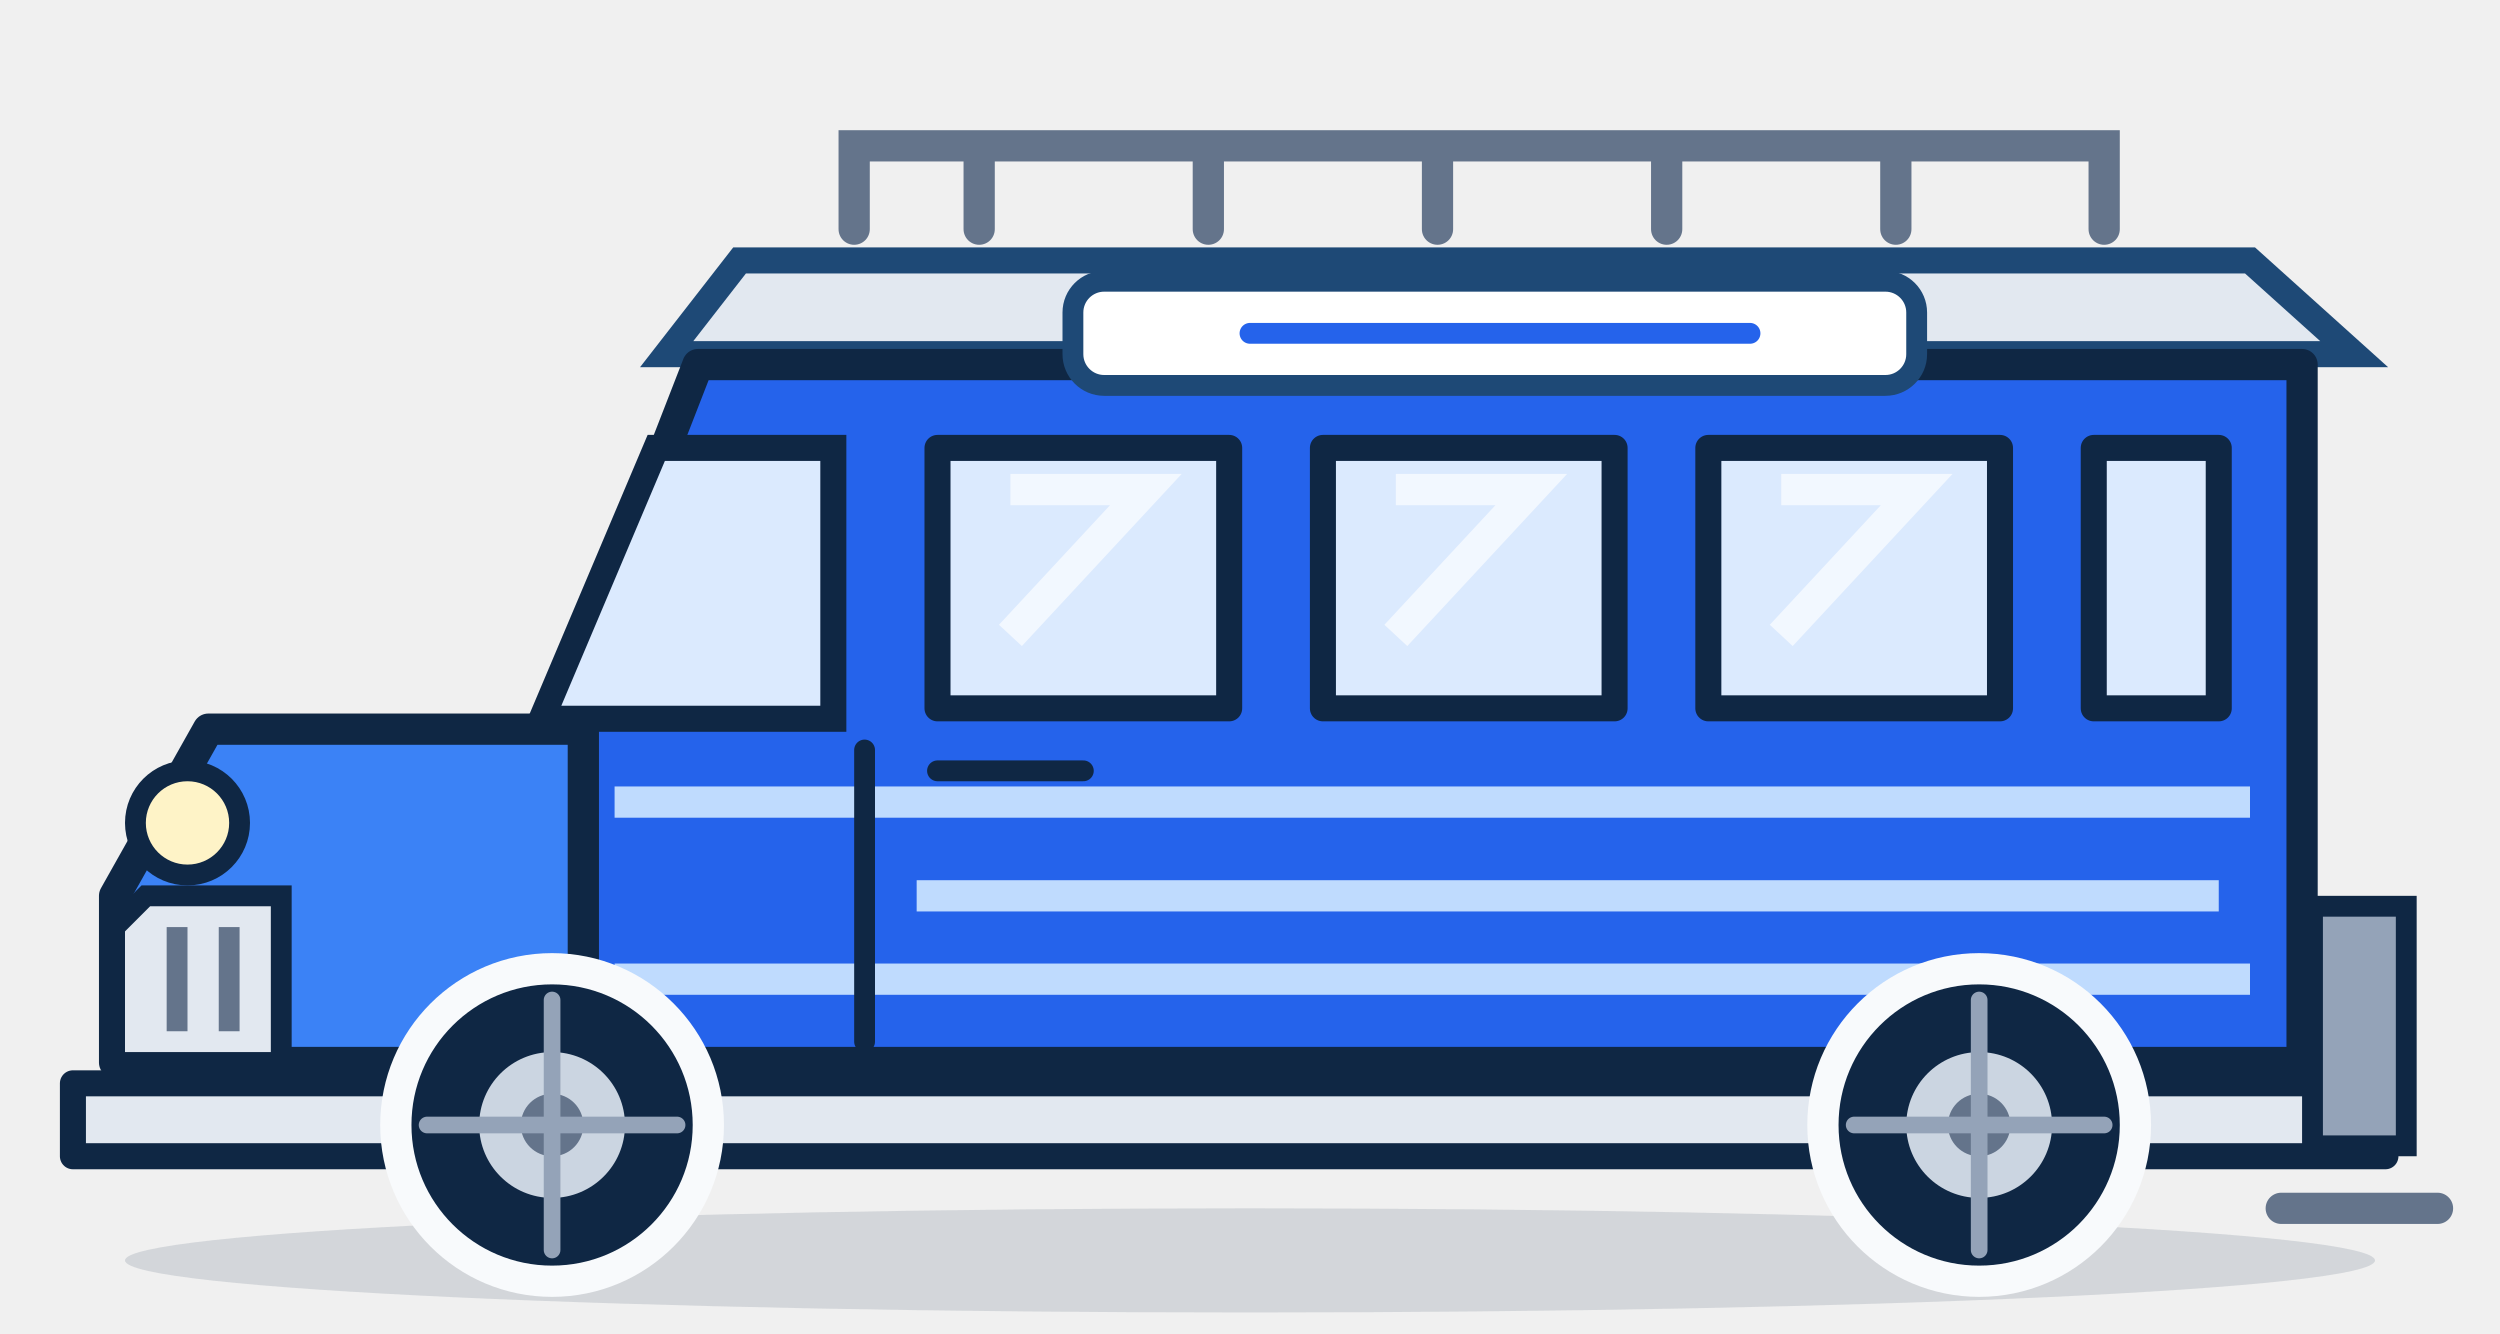
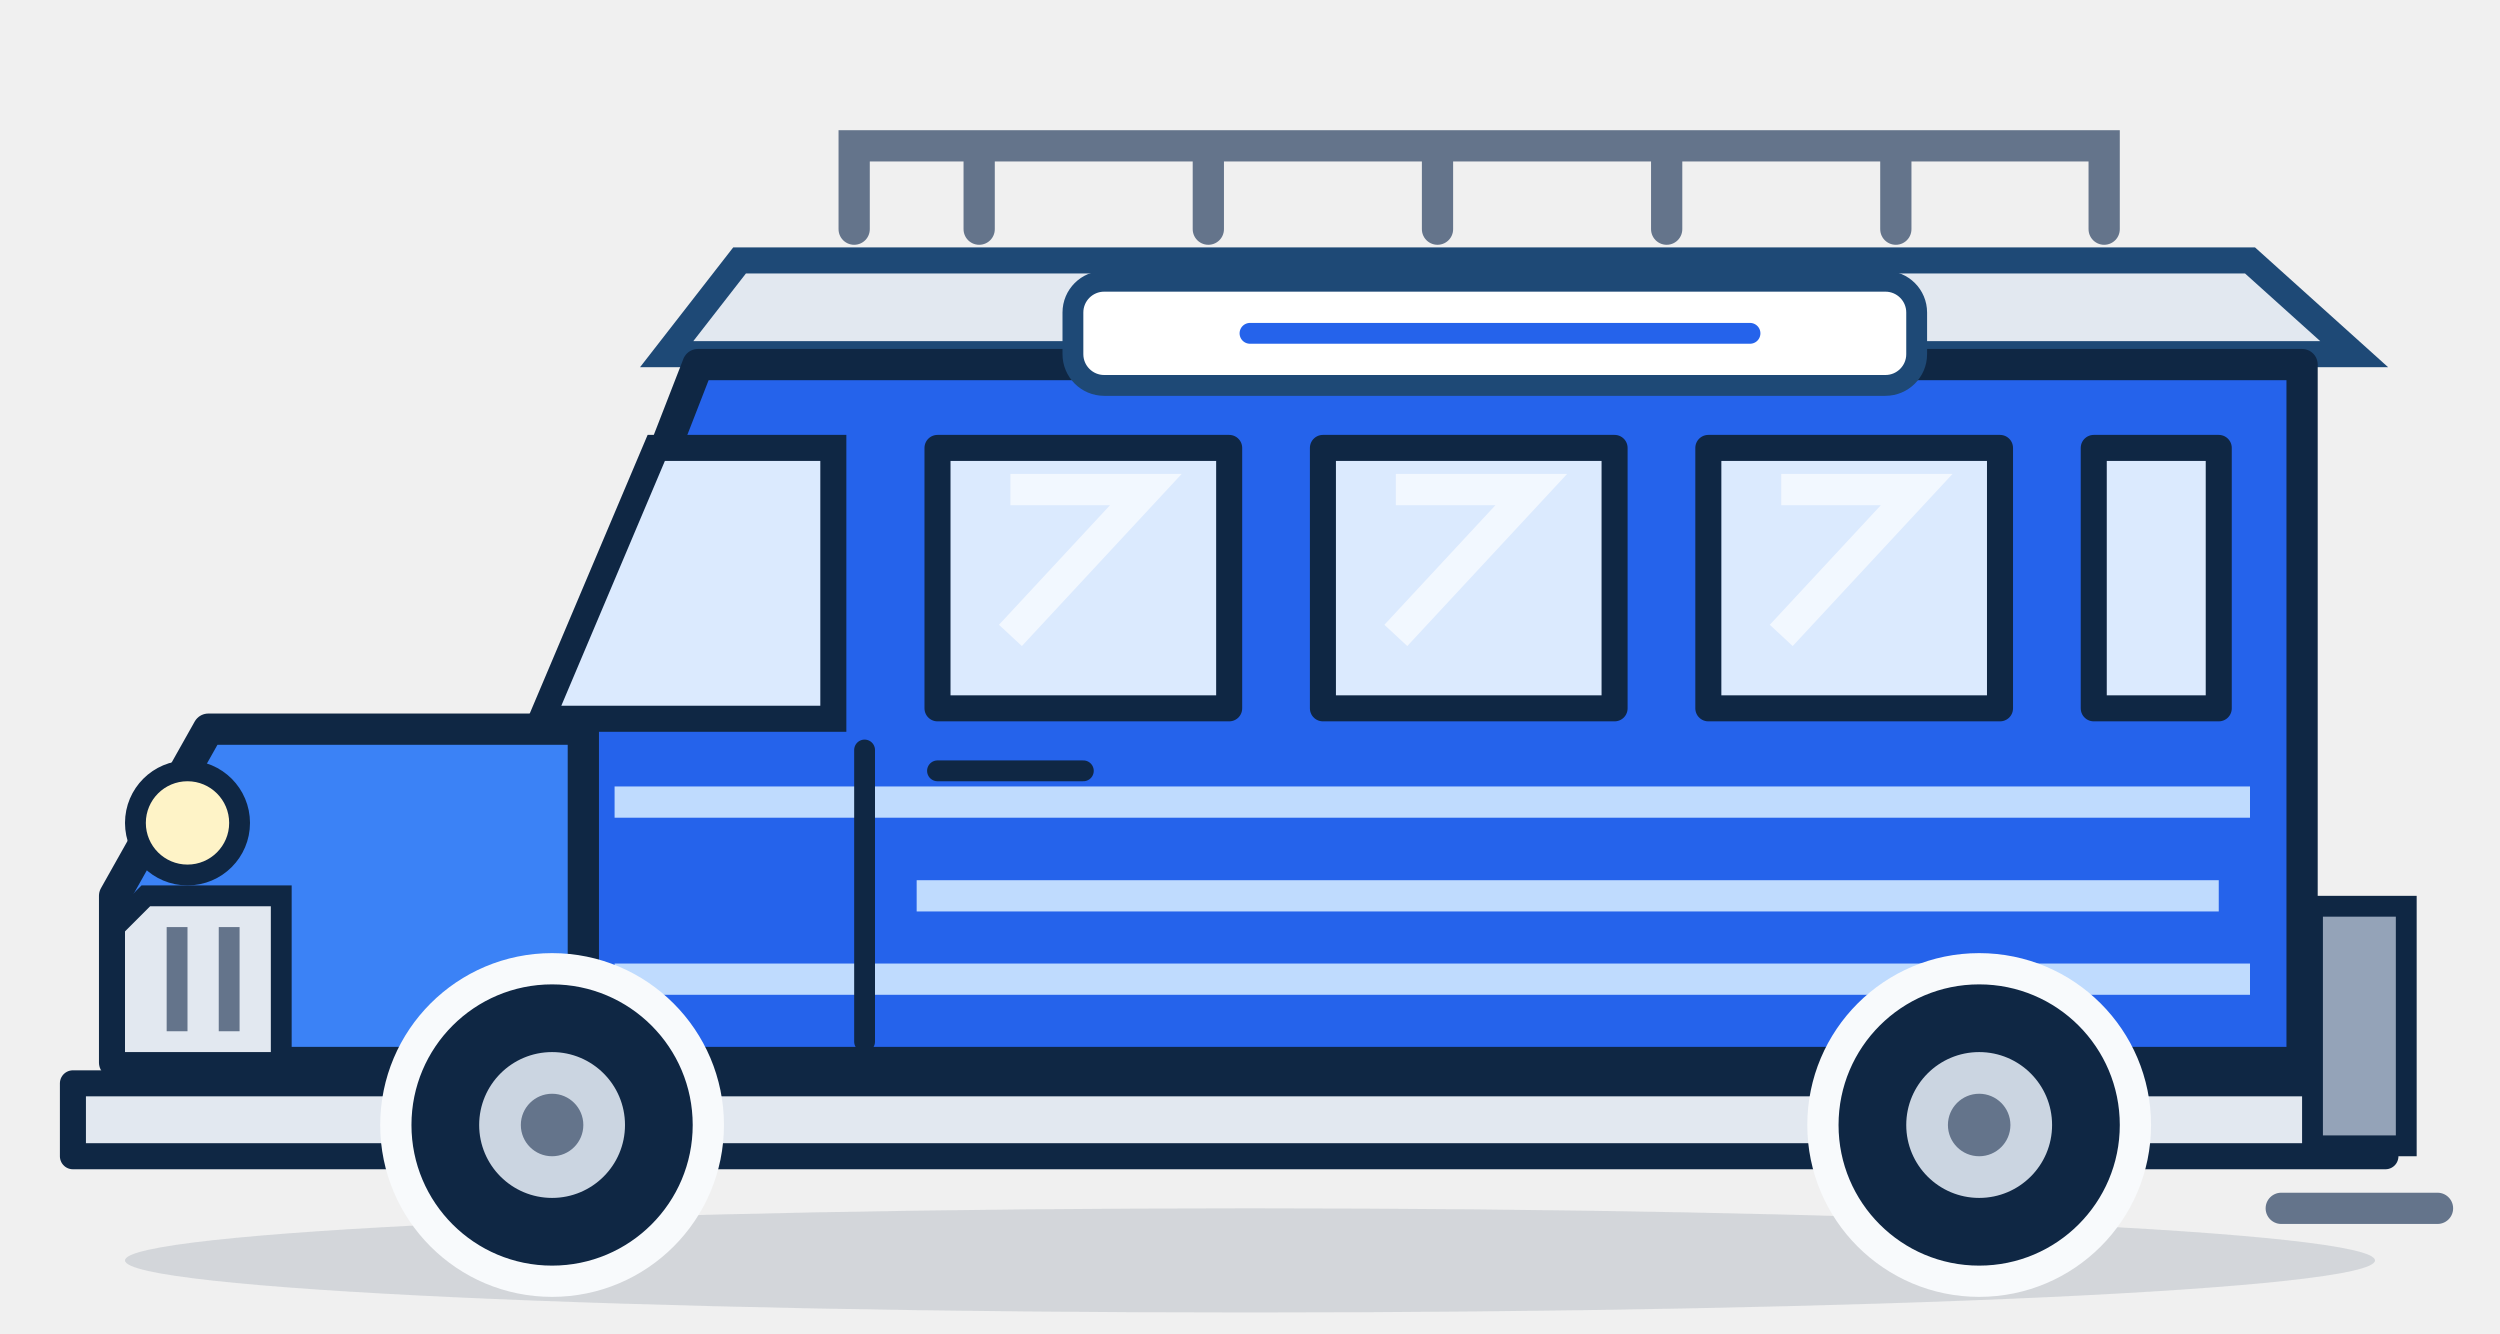
<svg xmlns="http://www.w3.org/2000/svg" viewBox="0 0 240 128" fill="none">
-   <style>.wheel{transform-box:fill-box;transform-origin:center;animation:spin 1.15s linear infinite}@keyframes spin{to{transform:rotate(360deg)}}@media (prefers-reduced-motion:reduce){.wheel{animation:none}}</style>
  <ellipse cx="120" cy="121" rx="108" ry="5" fill="#0f2744" opacity=".13" />
  <path d="M71 25h145l10 9H64l7-9Z" fill="#e2e8f0" stroke="#1e4976" stroke-width="2.5" />
  <path d="M82 22v-8h120v8M94 14v8m22-8v8m22-8v8m22-8v8m22-8v8" stroke="#64748b" stroke-width="3" stroke-linecap="round" />
  <path d="M67 35h154v67H24V71h29l14-36Z" fill="#2563eb" stroke="#0f2744" stroke-width="3" stroke-linejoin="round" />
  <path d="M63 43 52 69h28V43H63Z" fill="#dbeafe" stroke="#0f2744" stroke-width="2.5" />
  <path d="M90 43h28v25H90zm37 0h28v25h-28zm37 0h28v25h-28zm37 0h12v25h-12z" fill="#dbeafe" stroke="#0f2744" stroke-width="2.5" stroke-linejoin="round" />
  <path d="m97 47 13 0-13 14m37-14h13l-13 14m37-14h13l-13 14" stroke="#fff" stroke-width="3" opacity=".65" />
  <path d="M54 70H20l-9 16v16h45V70Z" fill="#3b82f6" stroke="#0f2744" stroke-width="3" stroke-linejoin="round" />
  <path d="M14 86h13v16H11V89l3-3Z" fill="#e2e8f0" stroke="#0f2744" stroke-width="2" />
  <path d="M17 89v10m5-10v10" stroke="#64748b" stroke-width="2" />
  <circle cx="18" cy="79" r="5" fill="#fef3c7" stroke="#0f2744" stroke-width="2" />
  <path d="M59 77h157M88 86h125M59 94h157" stroke="#bfdbfe" stroke-width="3" />
  <path d="M83 72v28M90 74h14" stroke="#0f2744" stroke-width="2" stroke-linecap="round" />
  <rect x="103" y="27" width="81" height="10" rx="3" fill="#fff" stroke="#1e4976" stroke-width="2" />
  <path d="M120 32h48" stroke="#2563eb" stroke-width="2" stroke-linecap="round" />
  <path d="M7 104h222v7H7z" fill="#e2e8f0" stroke="#0f2744" stroke-width="2.5" stroke-linejoin="round" />
  <path d="M222 87h9v23h-9z" fill="#94a3b8" stroke="#0f2744" stroke-width="2" />
  <path d="M219 116h15" stroke="#64748b" stroke-width="3" stroke-linecap="round" />
-   <g class="wheel">
-     <circle cx="53" cy="108" r="15" fill="#0f2744" stroke="#f8fafc" stroke-width="3" />
-     <circle cx="53" cy="108" r="7" fill="#cbd5e1" />
-     <circle cx="53" cy="108" r="3" fill="#64748b" />
-     <path d="M53 96v24M41 108h24" stroke="#94a3b8" stroke-width="1.6" stroke-linecap="round" />
-   </g>
-   <g class="wheel">
-     <circle cx="190" cy="108" r="15" fill="#0f2744" stroke="#f8fafc" stroke-width="3" />
-     <circle cx="190" cy="108" r="7" fill="#cbd5e1" />
-     <circle cx="190" cy="108" r="3" fill="#64748b" />
-     <path d="M190 96v24M178 108h24" stroke="#94a3b8" stroke-width="1.6" stroke-linecap="round" />
-   </g>
+   <circle cx="53" cy="108" r="15" fill="#0f2744" stroke="#f8fafc" stroke-width="3" />
+   <circle cx="53" cy="108" r="7" fill="#cbd5e1" />
+   <circle cx="53" cy="108" r="3" fill="#64748b" />
+   <circle cx="190" cy="108" r="15" fill="#0f2744" stroke="#f8fafc" stroke-width="3" />
+   <circle cx="190" cy="108" r="7" fill="#cbd5e1" />
+   <circle cx="190" cy="108" r="3" fill="#64748b" />
</svg>
